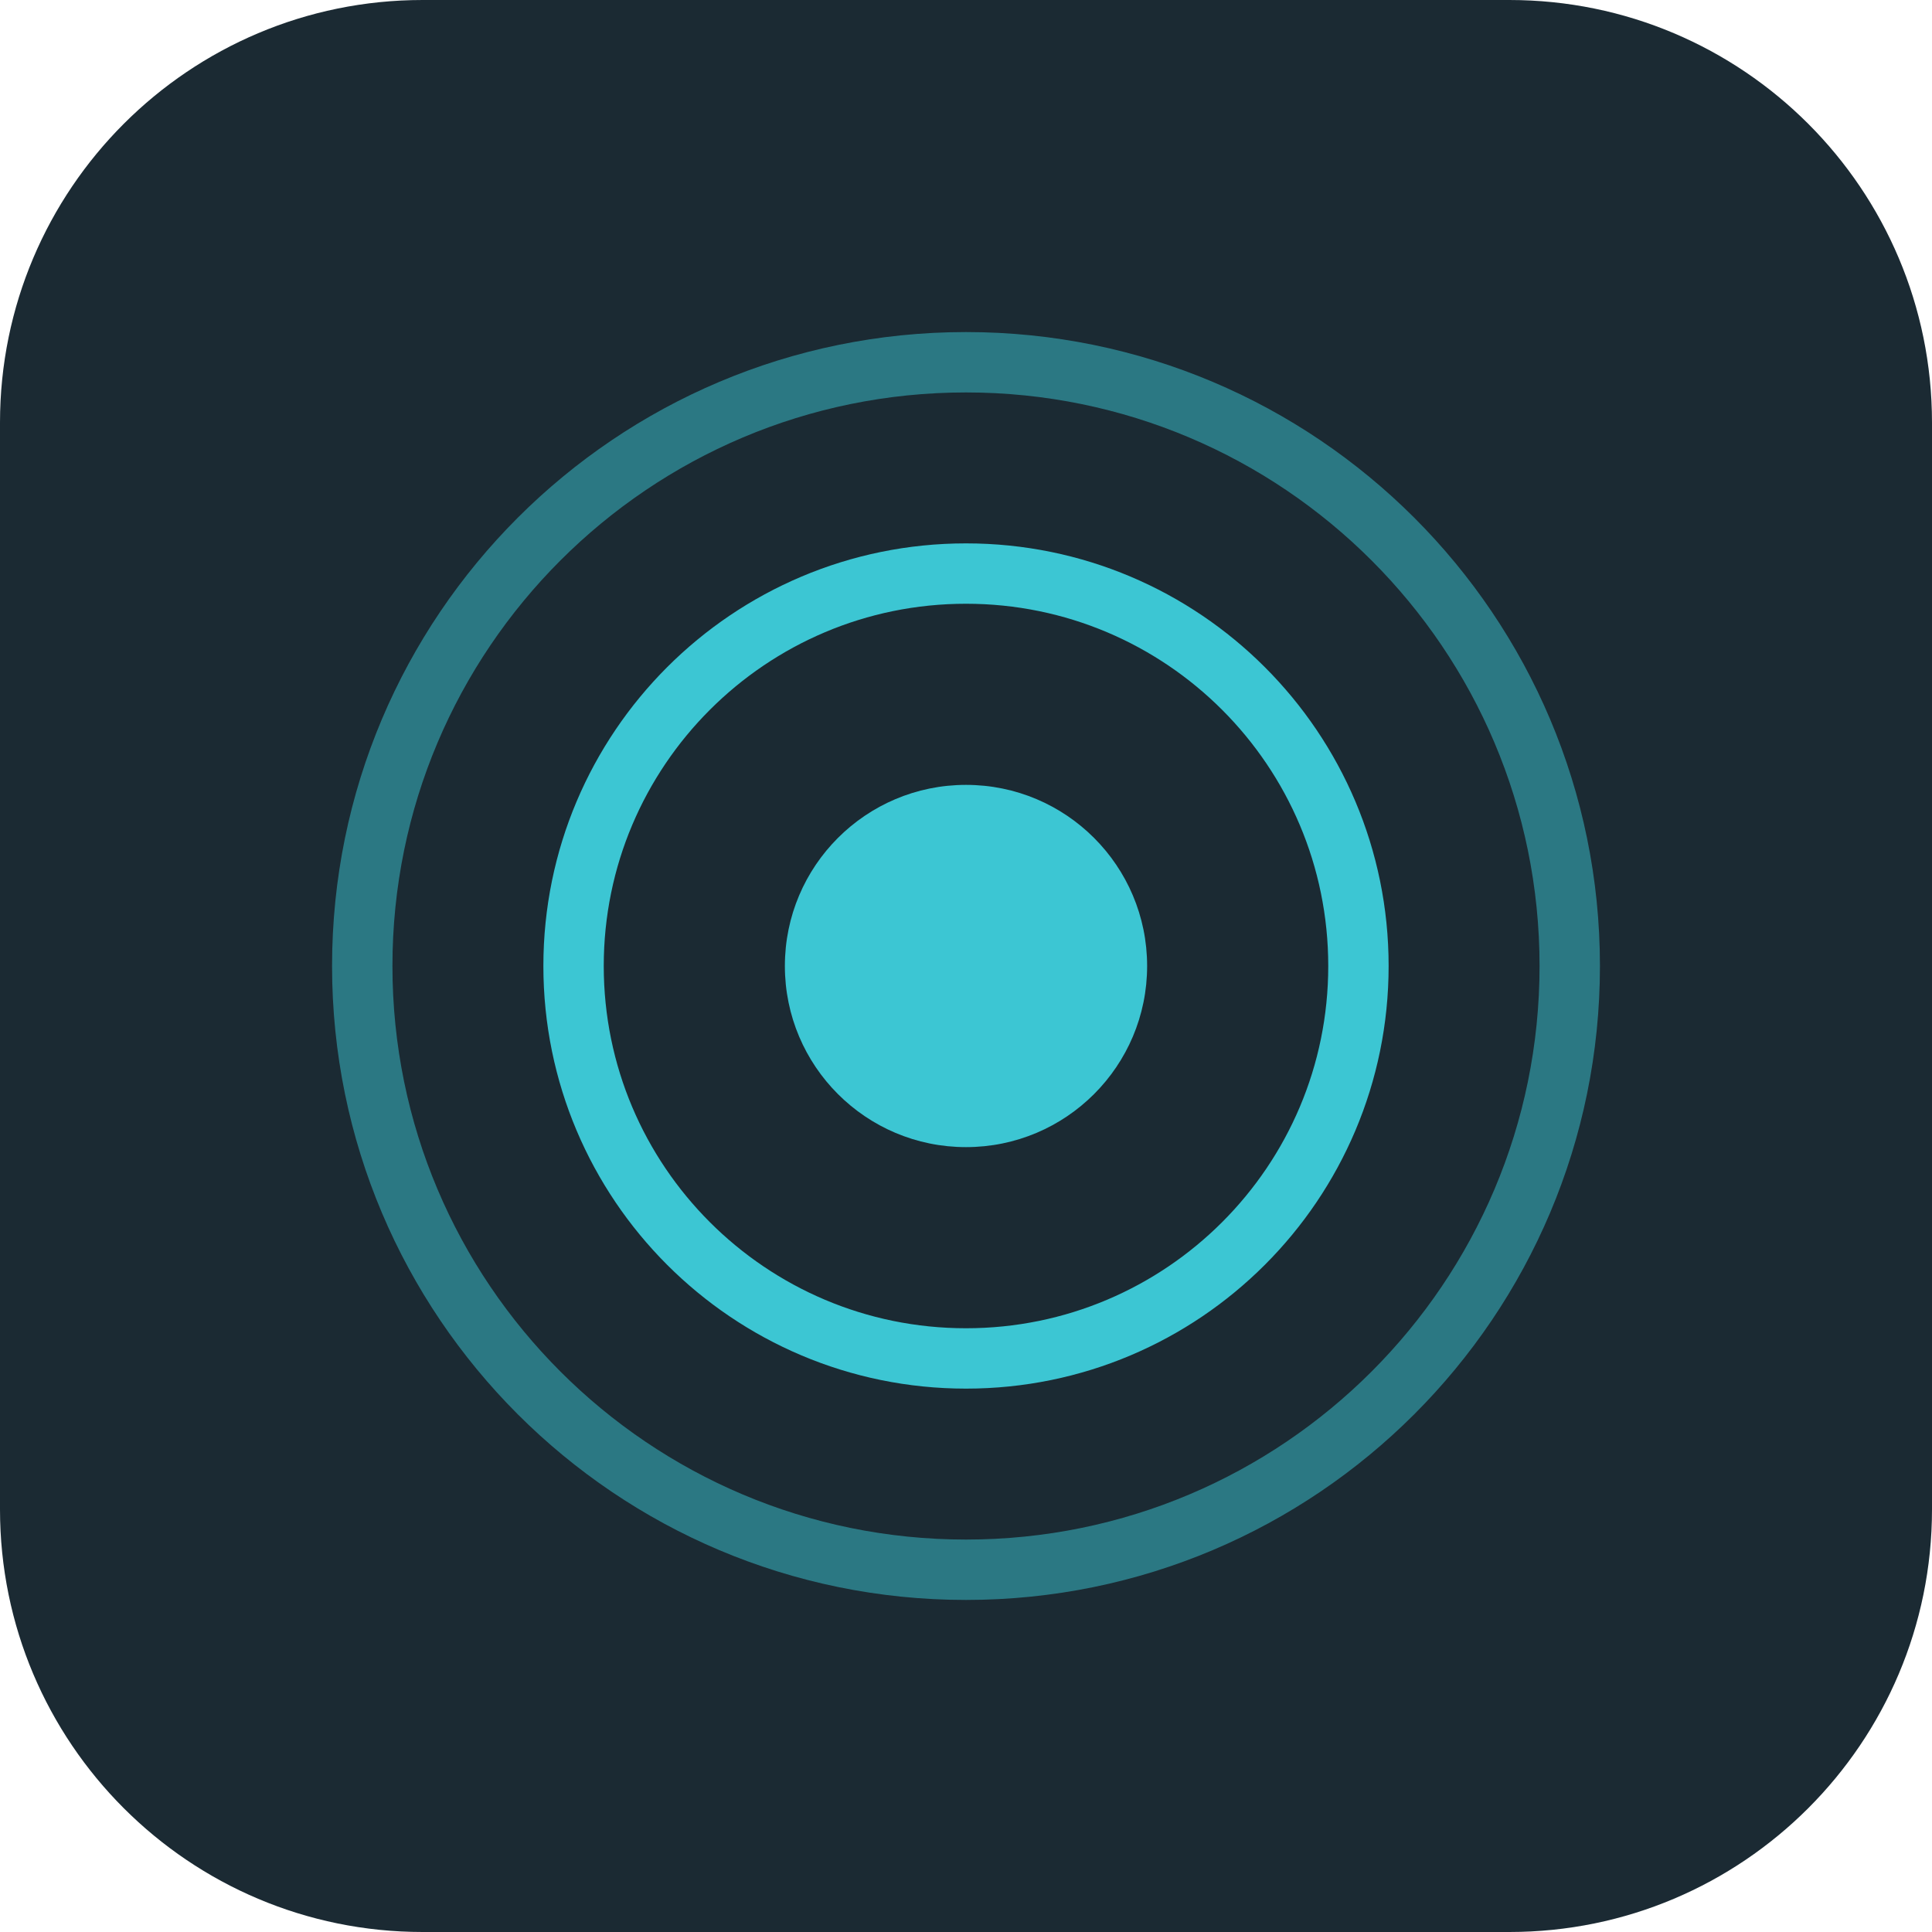
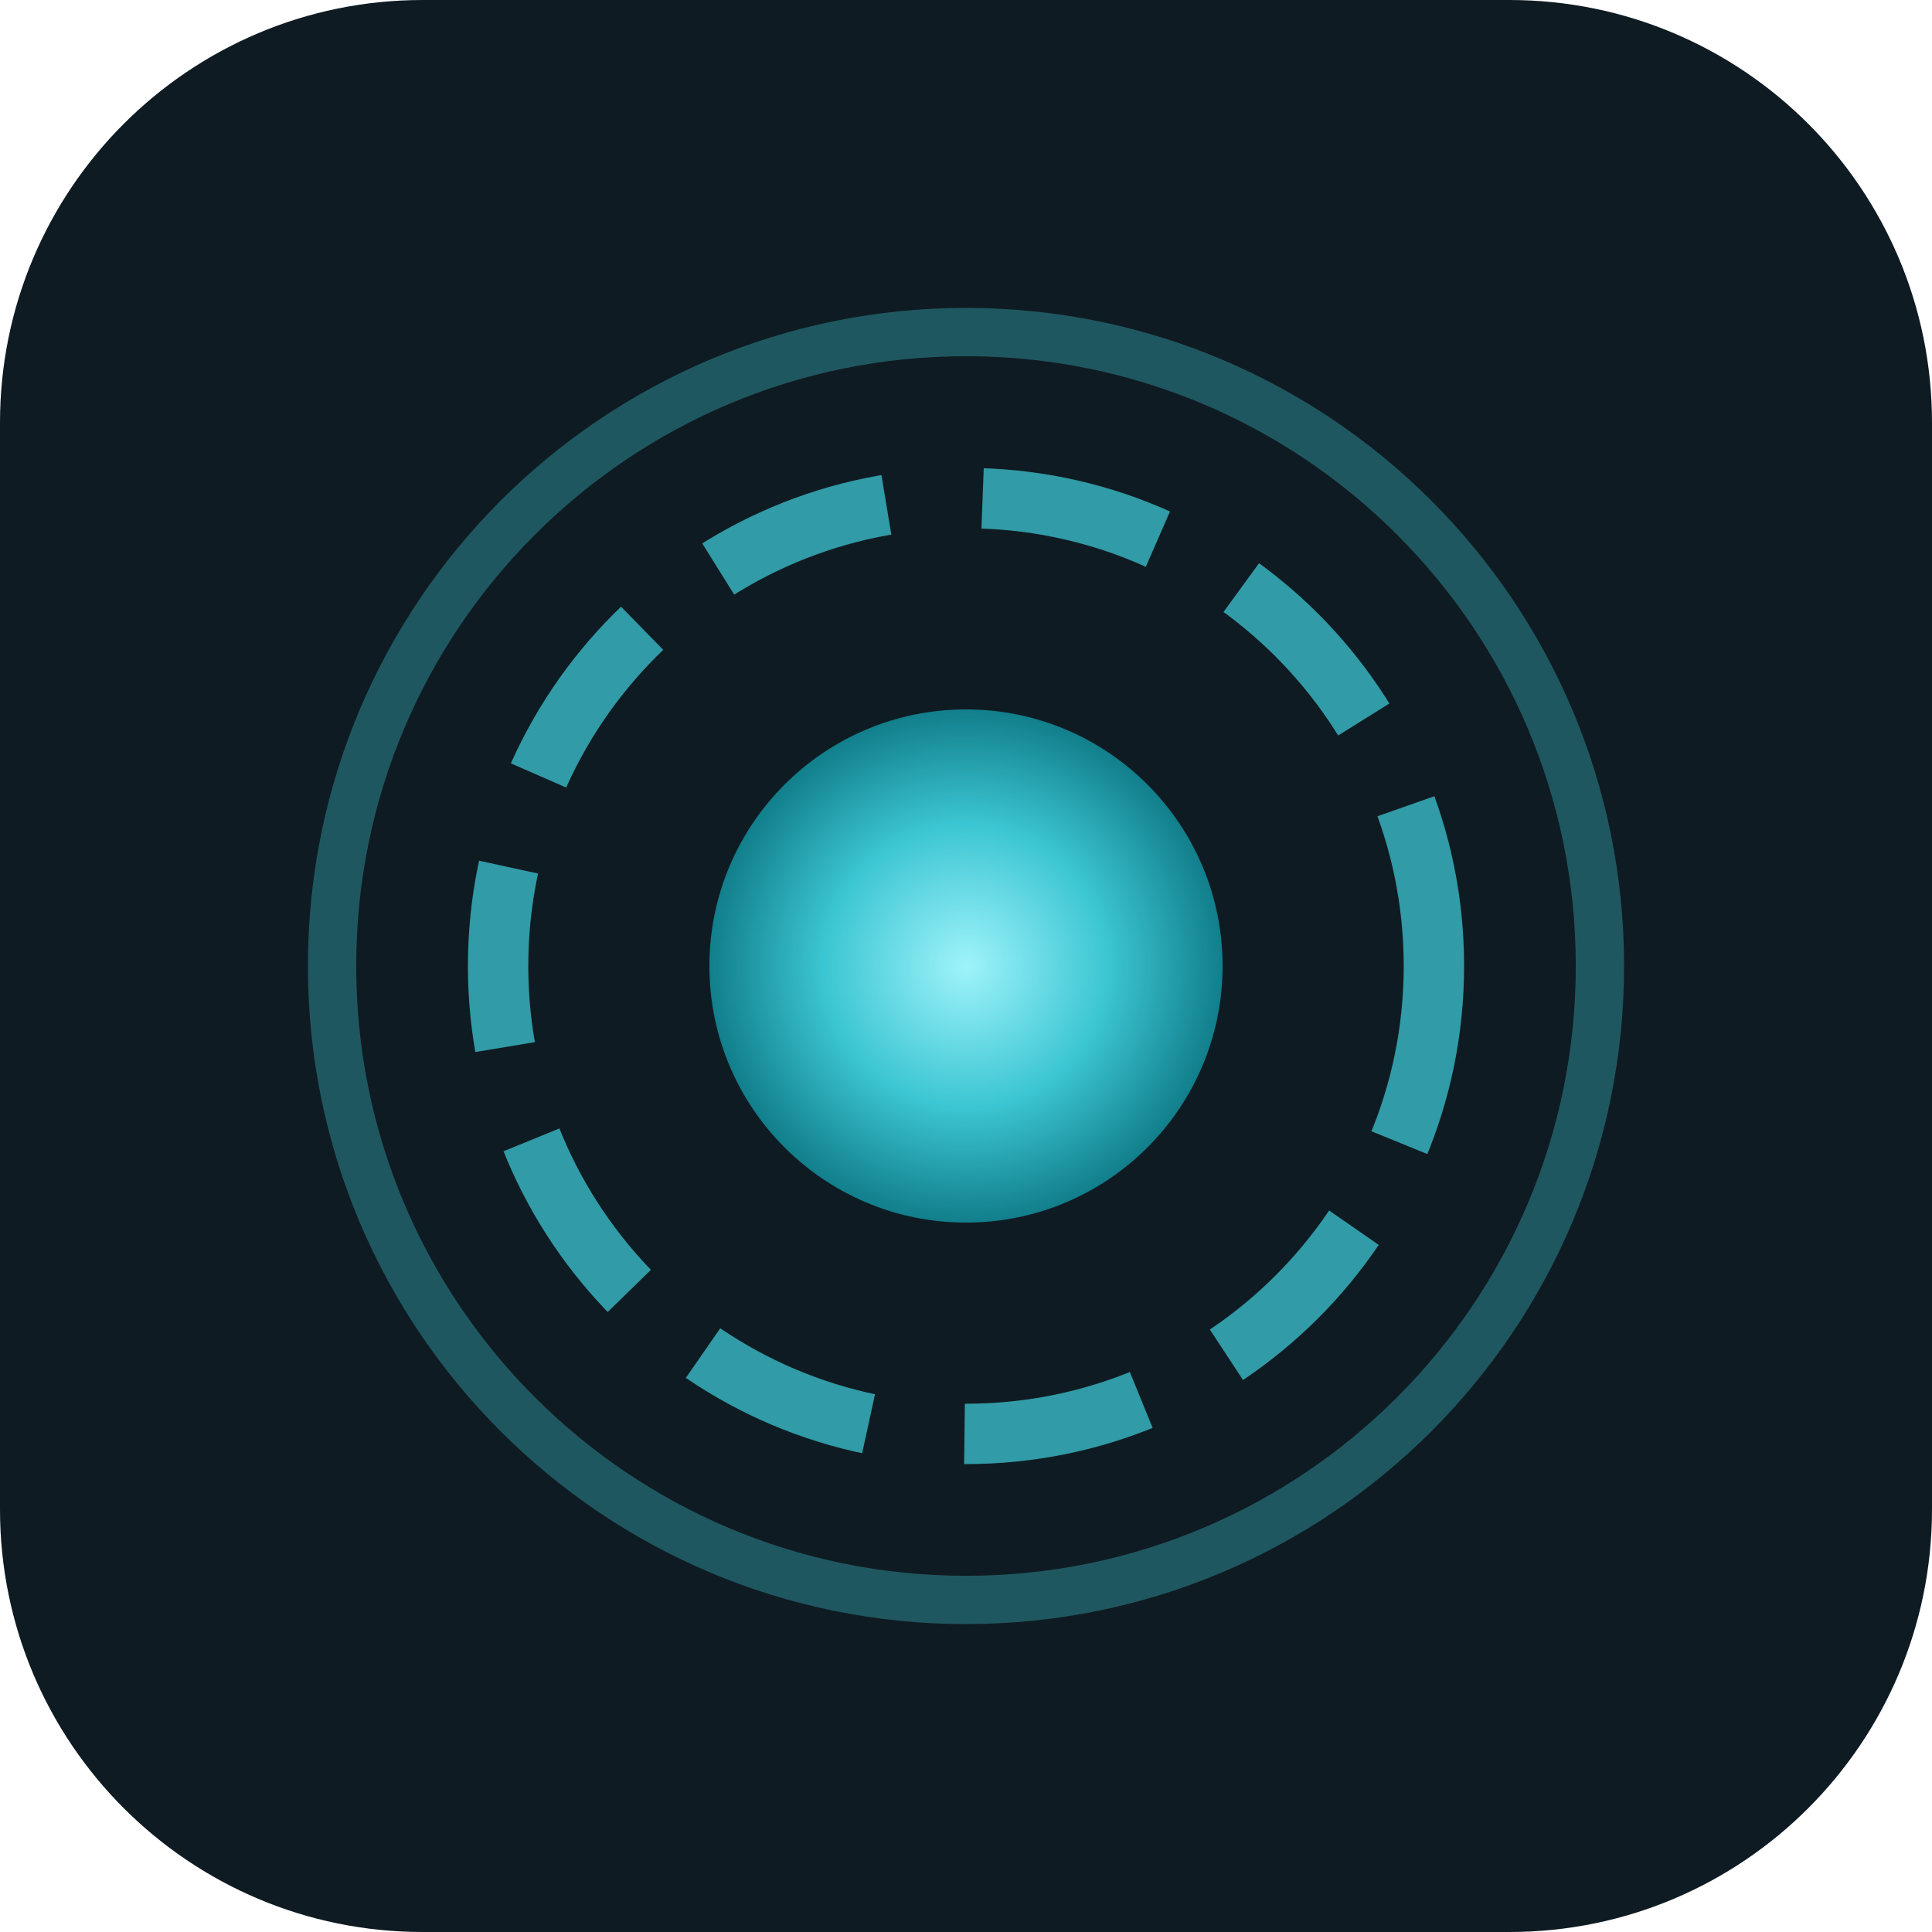
<svg xmlns="http://www.w3.org/2000/svg" viewBox="0 0 64 64">
-   <rect width="64" height="64" rx="14" fill="#1b2a33" />
-   <circle cx="32" cy="32" r="20" fill="none" stroke="#3cc6d3" stroke-width="2" opacity=".5" />
-   <circle cx="32" cy="32" r="13" fill="none" stroke="#3cc6d3" stroke-width="2" />
-   <circle cx="32" cy="32" r="6" fill="#3cc6d3" />
+   <defs>
+     <radialGradient id="g" cx="50%" cy="50%" r="50%">
+       <stop offset="0" stop-color="#9ff3fa" />
+       <stop offset=".55" stop-color="#3cc6d3" />
+       <stop offset="1" stop-color="#127f8c" />
+     </radialGradient>
+   </defs>
+   <rect width="64" height="64" rx="14" fill="#0f1b22" />
+   <circle cx="32" cy="32" r="21" fill="none" stroke="#3cc6d3" stroke-width="1.6" opacity=".35" />
+   <circle cx="32" cy="32" r="15.5" fill="none" stroke="#3cc6d3" stroke-width="2" stroke-dasharray="6 3.2" opacity=".75" />
+   <circle cx="32" cy="32" r="8.5" fill="url(#g)" />
</svg>
